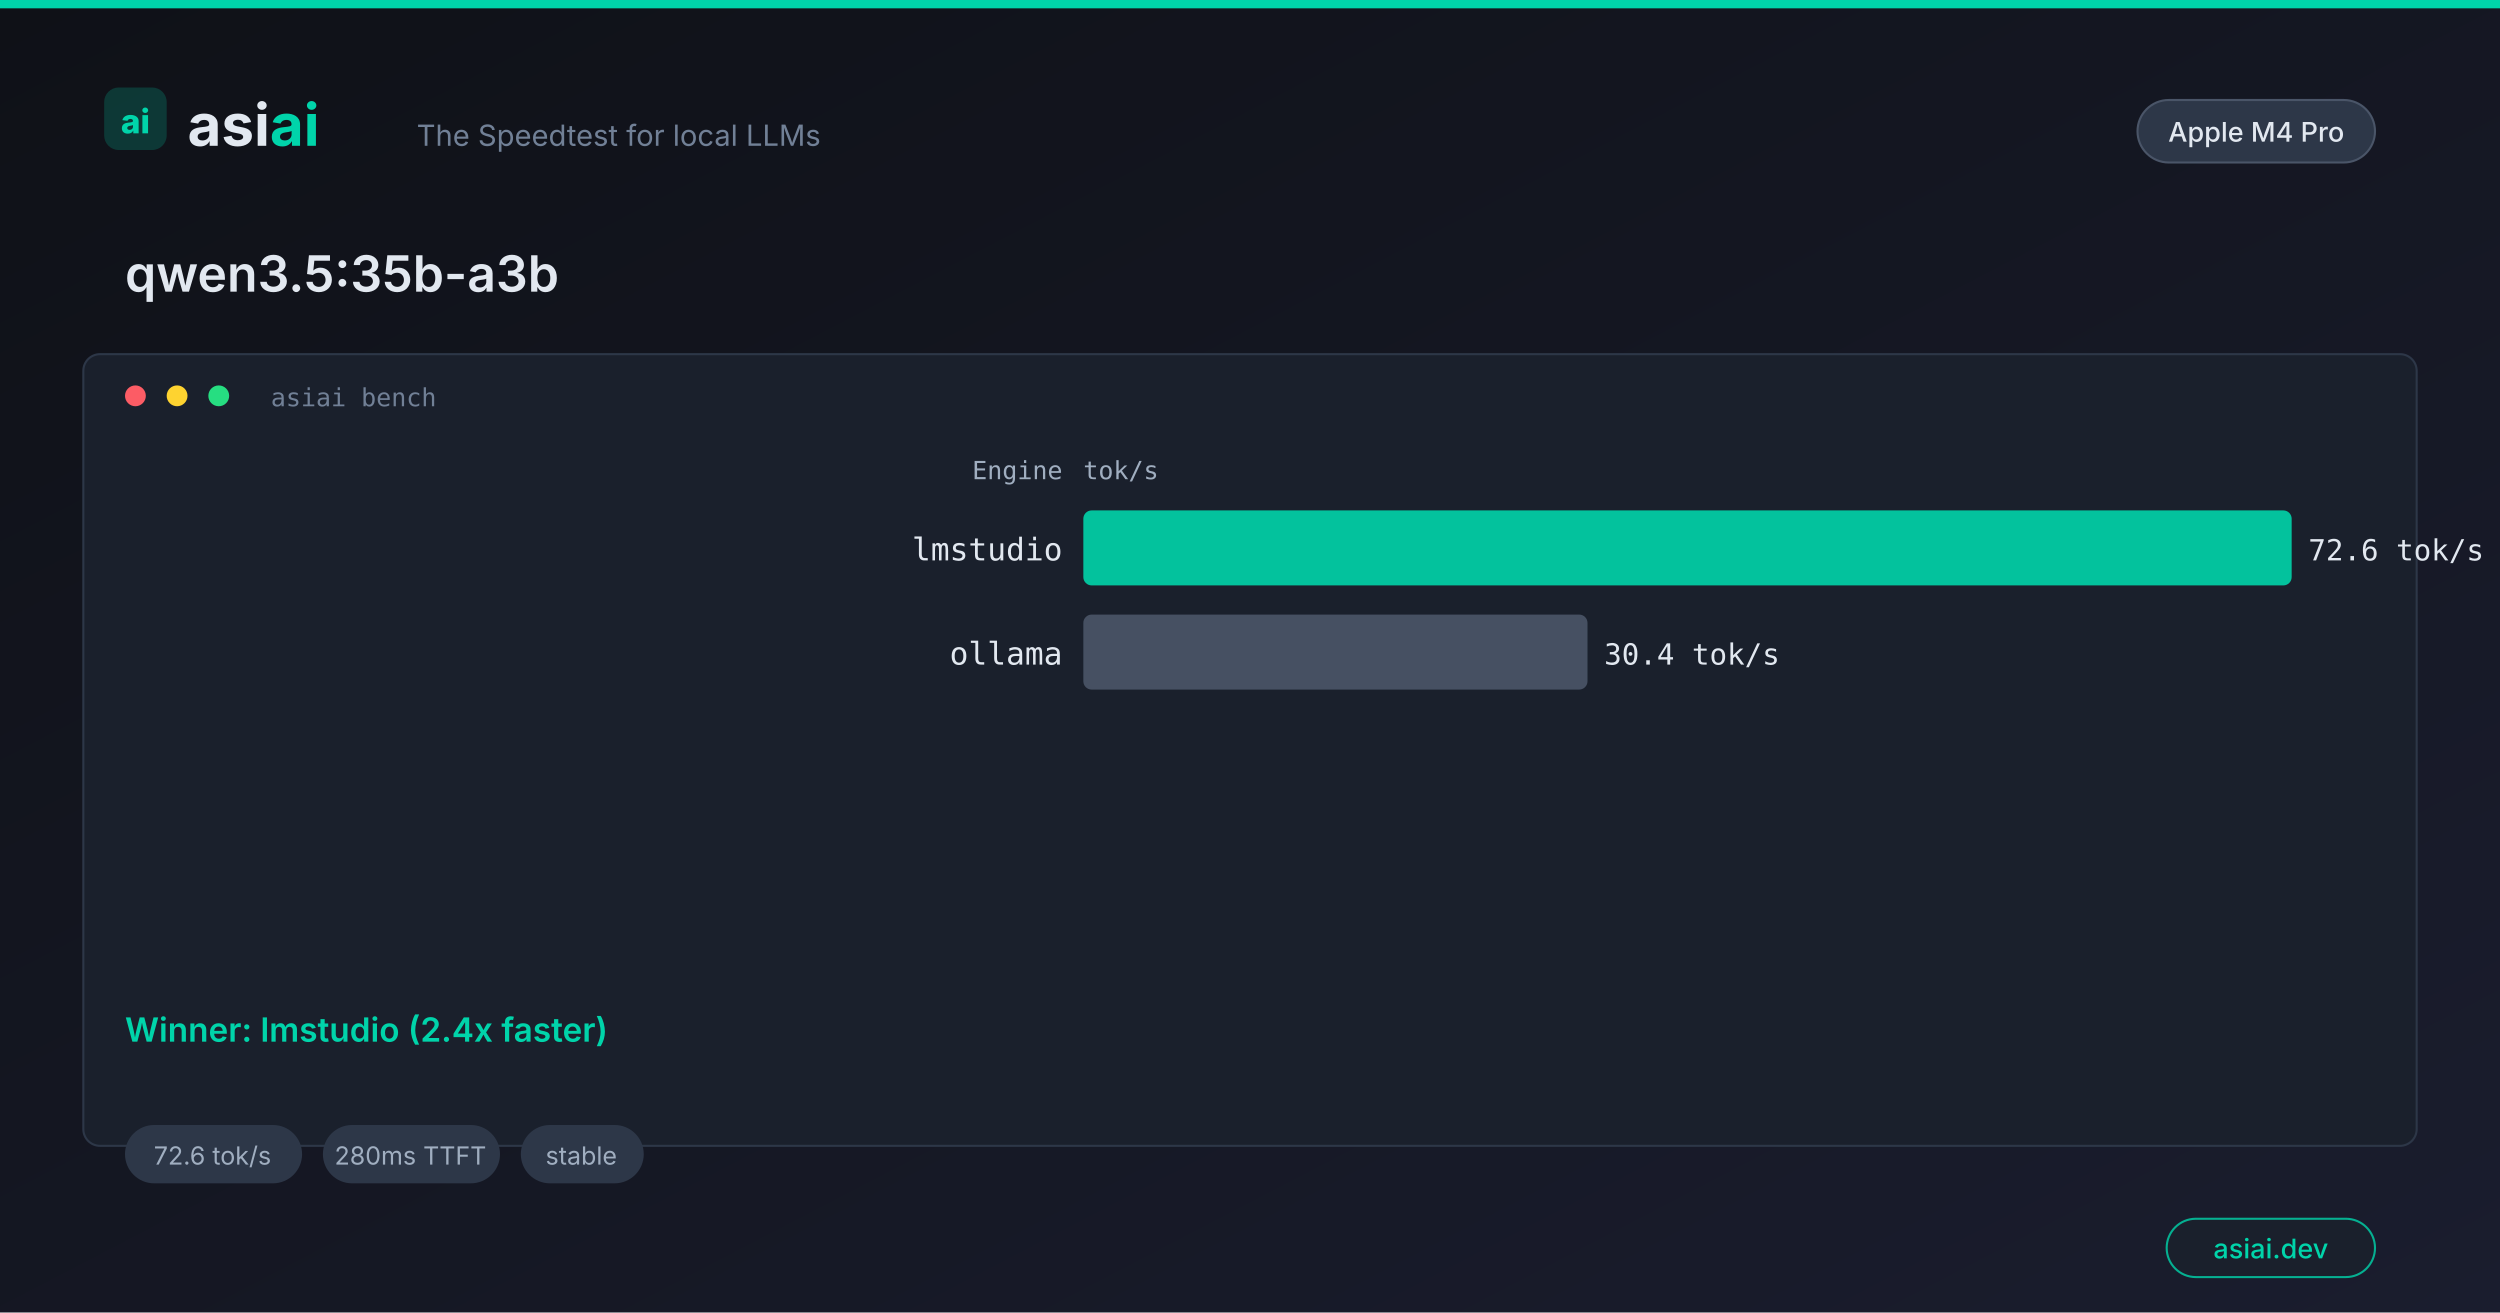
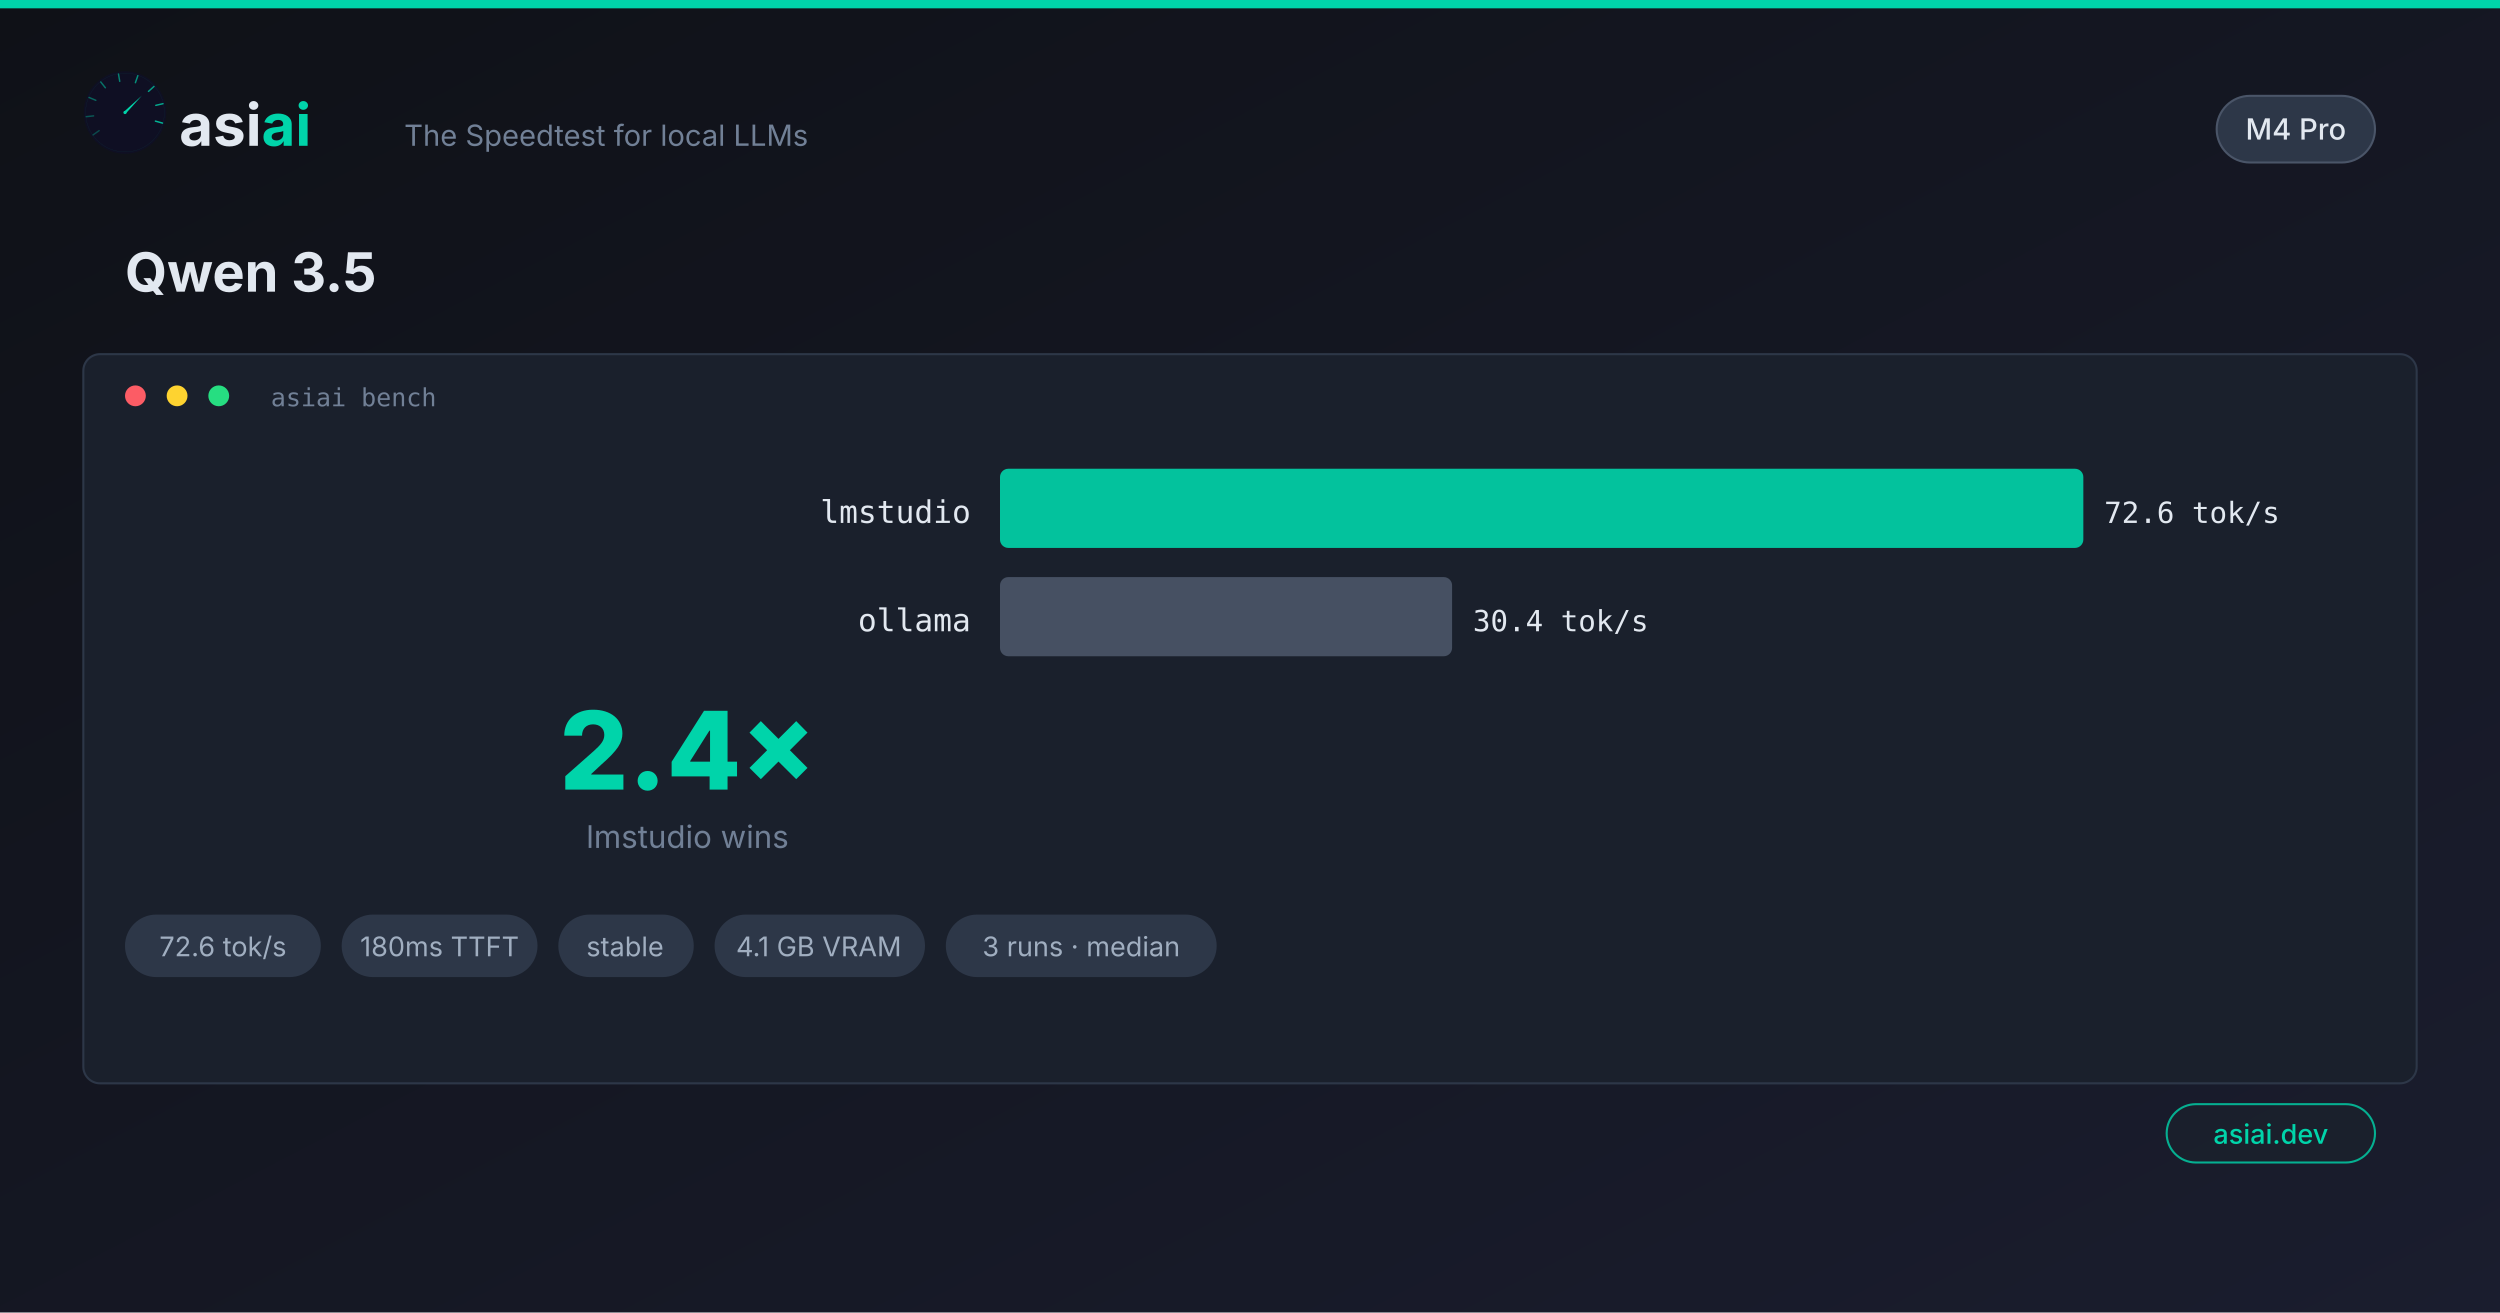
<svg xmlns="http://www.w3.org/2000/svg" width="1200" height="630" viewBox="0 0 1200 630">
  <defs>
    <linearGradient id="bg" x1="0" y1="0" x2="1" y2="1">
      <stop offset="0%" stop-color="#0f1117" />
      <stop offset="100%" stop-color="#1a1d2e" />
    </linearGradient>
  </defs>
  <rect width="1200" height="630" fill="url(#bg)" />
  <rect x="0" y="0" width="1200" height="4" fill="#00d4aa" />
-   <rect x="50" y="42" width="30" height="30" rx="7" fill="#00d4aa" opacity="0.2" />
-   <text x="65" y="64" text-anchor="middle" fill="#00d4aa" font-size="16" font-family="Inter,system-ui,sans-serif" font-weight="800">ai</text>
-   <text x="90" y="70" fill="#e2e8f0" font-size="28" font-family="Inter,system-ui,sans-serif" font-weight="700">asi<tspan fill="#00d4aa">ai</tspan>
+   <g transform="translate(38, 32) scale(0.22)">
+     <circle cx="100" cy="100" r="90" fill="#0f0f23" />
+     <circle cx="100" cy="100" r="86" fill="none" stroke="#00d4aa" stroke-width="0.5" opacity="0.15" />
+     <line x1="30.4" y1="148.8" x2="43.5" y2="139.6" stroke="#00d4aa" stroke-width="3.2" stroke-linecap="round" opacity="0.3" />
+     <line x1="15.5" y1="109.1" x2="31.4" y2="107.4" stroke="#00d4aa" stroke-width="3.2" stroke-linecap="round" opacity="0.37" />
+     <line x1="21.6" y1="67.2" x2="36.3" y2="73.4" stroke="#00d4aa" stroke-width="3.2" stroke-linecap="round" opacity="0.44" />
+     <line x1="47.1" y1="33.4" x2="57.1" y2="46.0" stroke="#00d4aa" stroke-width="3.2" stroke-linecap="round" opacity="0.51" />
+     <line x1="85.8" y1="16.2" x2="88.5" y2="32.0" stroke="#00d4aa" stroke-width="3.2" stroke-linecap="round" opacity="0.58" />
+     <line x1="128.0" y1="19.7" x2="122.7" y2="34.9" stroke="#00d4aa" stroke-width="3.2" stroke-linecap="round" opacity="0.65" />
+     <line x1="163.2" y1="43.2" x2="151.3" y2="53.9" stroke="#00d4aa" stroke-width="3.2" stroke-linecap="round" opacity="0.72" />
+     <line x1="182.8" y1="80.8" x2="167.2" y2="84.4" stroke="#00d4aa" stroke-width="3.2" stroke-linecap="round" opacity="0.78" />
+     <line x1="181.8" y1="123.1" x2="166.4" y2="118.8" stroke="#00d4aa" stroke-width="3.2" stroke-linecap="round" opacity="0.85" />
+     <path d="M136.8,63.2 L101.98,101.98 L98.02,98.02 Z" fill="#00d4aa" />
+     <circle cx="100" cy="100" r="3.5" fill="#00d4aa" />
+   </g>
+   <text x="86" y="70" fill="#e2e8f0" font-size="28" font-family="Inter,system-ui,sans-serif" font-weight="700">asi<tspan fill="#00d4aa">ai</tspan>
  </text>
-   <text x="200" y="70" fill="#718096" font-size="14" font-family="Inter,system-ui,sans-serif">The Speedtest for local LLMs</text>
-   <rect x="1026" y="48" width="114" height="30" rx="15" fill="#2d3748" stroke="#4a5568" stroke-width="1" />
-   <text x="1083" y="68" text-anchor="middle" fill="#e2e8f0" font-size="13" font-family="Inter,system-ui,sans-serif" font-weight="500">Apple M4 Pro</text>
-   <text x="60" y="140" fill="#e2e8f0" font-size="24" font-family="Inter,system-ui,sans-serif" font-weight="600">qwen3.5:35b-a3b</text>
-   <rect x="40" y="170" width="1120" height="380" rx="8" fill="#1a202c" stroke="#2d3748" stroke-width="1" />
+   <text x="194" y="70" fill="#718096" font-size="14" font-family="Inter,system-ui,sans-serif">The Speedtest for local LLMs</text>
+   <rect x="1064" y="46" width="76" height="32" rx="16" fill="#2d3748" stroke="#4a5568" stroke-width="1" />
+   <text x="1102" y="67" text-anchor="middle" fill="#e2e8f0" font-size="14" font-family="Inter,system-ui,sans-serif" font-weight="500">M4 Pro</text>
+   <text x="60" y="140" fill="#e2e8f0" font-size="26" font-family="Inter,system-ui,sans-serif" font-weight="700">Qwen 3.5</text>
+   <rect x="40" y="170" width="1120" height="350" rx="8" fill="#1a202c" stroke="#2d3748" stroke-width="1" />
  <circle cx="65" cy="190" r="5" fill="#fc5c65" />
  <circle cx="85" cy="190" r="5" fill="#fed330" />
  <circle cx="105" cy="190" r="5" fill="#26de81" />
  <text x="130" y="195" fill="#718096" font-size="12" font-family="Menlo,Monaco,monospace">asiai bench</text>
-   <text x="510" y="230" text-anchor="end" fill="#a0aec0" font-size="12" font-family="Menlo,Monaco,monospace">Engine</text>
-   <text x="520" y="230" fill="#a0aec0" font-size="12" font-family="Menlo,Monaco,monospace">tok/s</text>
-   <text x="510" y="269" text-anchor="end" fill="#e2e8f0" font-size="15" font-family="Menlo,Monaco,monospace">lmstudio</text>
-   <rect x="520" y="245" width="580" height="36" rx="4" fill="#00d4aa" opacity="0.9" />
-   <text x="1108" y="269" fill="#e2e8f0" font-size="14" font-family="Menlo,Monaco,monospace">72.6 tok/s</text>
-   <text x="510" y="319" text-anchor="end" fill="#e2e8f0" font-size="15" font-family="Menlo,Monaco,monospace">ollama</text>
-   <rect x="520" y="295" width="242" height="36" rx="4" fill="#4a5568" opacity="0.9" />
-   <text x="770" y="319" fill="#e2e8f0" font-size="14" font-family="Menlo,Monaco,monospace">30.4 tok/s</text>
-   <text x="60" y="500" fill="#00d4aa" font-size="16" font-family="Inter,system-ui,sans-serif" font-weight="600">Winner: lmstudio (2.4x faster)</text>
-   <rect x="60" y="540" width="85" height="28" rx="14" fill="#2d3748" />
-   <text x="102" y="559" text-anchor="middle" fill="#a0aec0" font-size="12" font-family="Inter,system-ui,sans-serif">72.6 tok/s</text>
-   <rect x="155" y="540" width="85" height="28" rx="14" fill="#2d3748" />
-   <text x="197" y="559" text-anchor="middle" fill="#a0aec0" font-size="12" font-family="Inter,system-ui,sans-serif">280ms TTFT</text>
-   <rect x="250" y="540" width="59" height="28" rx="14" fill="#2d3748" />
-   <text x="279" y="559" text-anchor="middle" fill="#a0aec0" font-size="12" font-family="Inter,system-ui,sans-serif">stable</text>
-   <rect x="1040" y="585" width="100" height="28" rx="14" fill="#1a202c" stroke="#00d4aa" stroke-width="1" opacity="0.8" />
-   <text x="1090" y="604" text-anchor="middle" fill="#00d4aa" font-size="13" font-family="Inter,system-ui,sans-serif" font-weight="500">asiai.dev</text>
+   <text x="466" y="251" text-anchor="end" fill="#e2e8f0" font-size="15" font-family="Menlo,Monaco,monospace">lmstudio</text>
+   <rect x="480" y="225" width="520" height="38" rx="4" fill="#00d4aa" opacity="0.9" />
+   <text x="1010" y="251" fill="#e2e8f0" font-size="14" font-family="Menlo,Monaco,monospace">72.6 tok/s</text>
+   <text x="466" y="303" text-anchor="end" fill="#e2e8f0" font-size="15" font-family="Menlo,Monaco,monospace">ollama</text>
+   <rect x="480" y="277" width="217" height="38" rx="4" fill="#4a5568" opacity="0.9" />
+   <text x="707" y="303" fill="#e2e8f0" font-size="14" font-family="Menlo,Monaco,monospace">30.4 tok/s</text>
+   <text x="330" y="379" text-anchor="middle" fill="#00d4aa" font-size="52" font-family="Inter,system-ui,sans-serif" font-weight="800">2.4×</text>
+   <text x="330" y="407" text-anchor="middle" fill="#718096" font-size="15" font-family="Inter,system-ui,sans-serif">lmstudio wins</text>
+   <rect x="60" y="439" width="94" height="30" rx="15" fill="#2d3748" />
+   <text x="107" y="459" text-anchor="middle" fill="#a0aec0" font-size="13" font-family="Inter,system-ui,sans-serif">72.6 tok/s</text>
+   <rect x="164" y="439" width="94" height="30" rx="15" fill="#2d3748" />
+   <text x="211" y="459" text-anchor="middle" fill="#a0aec0" font-size="13" font-family="Inter,system-ui,sans-serif">180ms TTFT</text>
+   <rect x="268" y="439" width="65" height="30" rx="15" fill="#2d3748" />
+   <text x="300" y="459" text-anchor="middle" fill="#a0aec0" font-size="13" font-family="Inter,system-ui,sans-serif">stable</text>
+   <rect x="343" y="439" width="101" height="30" rx="15" fill="#2d3748" />
+   <text x="393" y="459" text-anchor="middle" fill="#a0aec0" font-size="13" font-family="Inter,system-ui,sans-serif">4.1 GB VRAM</text>
+   <rect x="454" y="439" width="130" height="30" rx="15" fill="#2d3748" />
+   <text x="519" y="459" text-anchor="middle" fill="#a0aec0" font-size="13" font-family="Inter,system-ui,sans-serif">3 runs · median</text>
+   <rect x="1040" y="530" width="100" height="28" rx="14" fill="#1a202c" stroke="#00d4aa" stroke-width="1" opacity="0.8" />
+   <text x="1090" y="549" text-anchor="middle" fill="#00d4aa" font-size="13" font-family="Inter,system-ui,sans-serif" font-weight="500">asiai.dev</text>
</svg>
